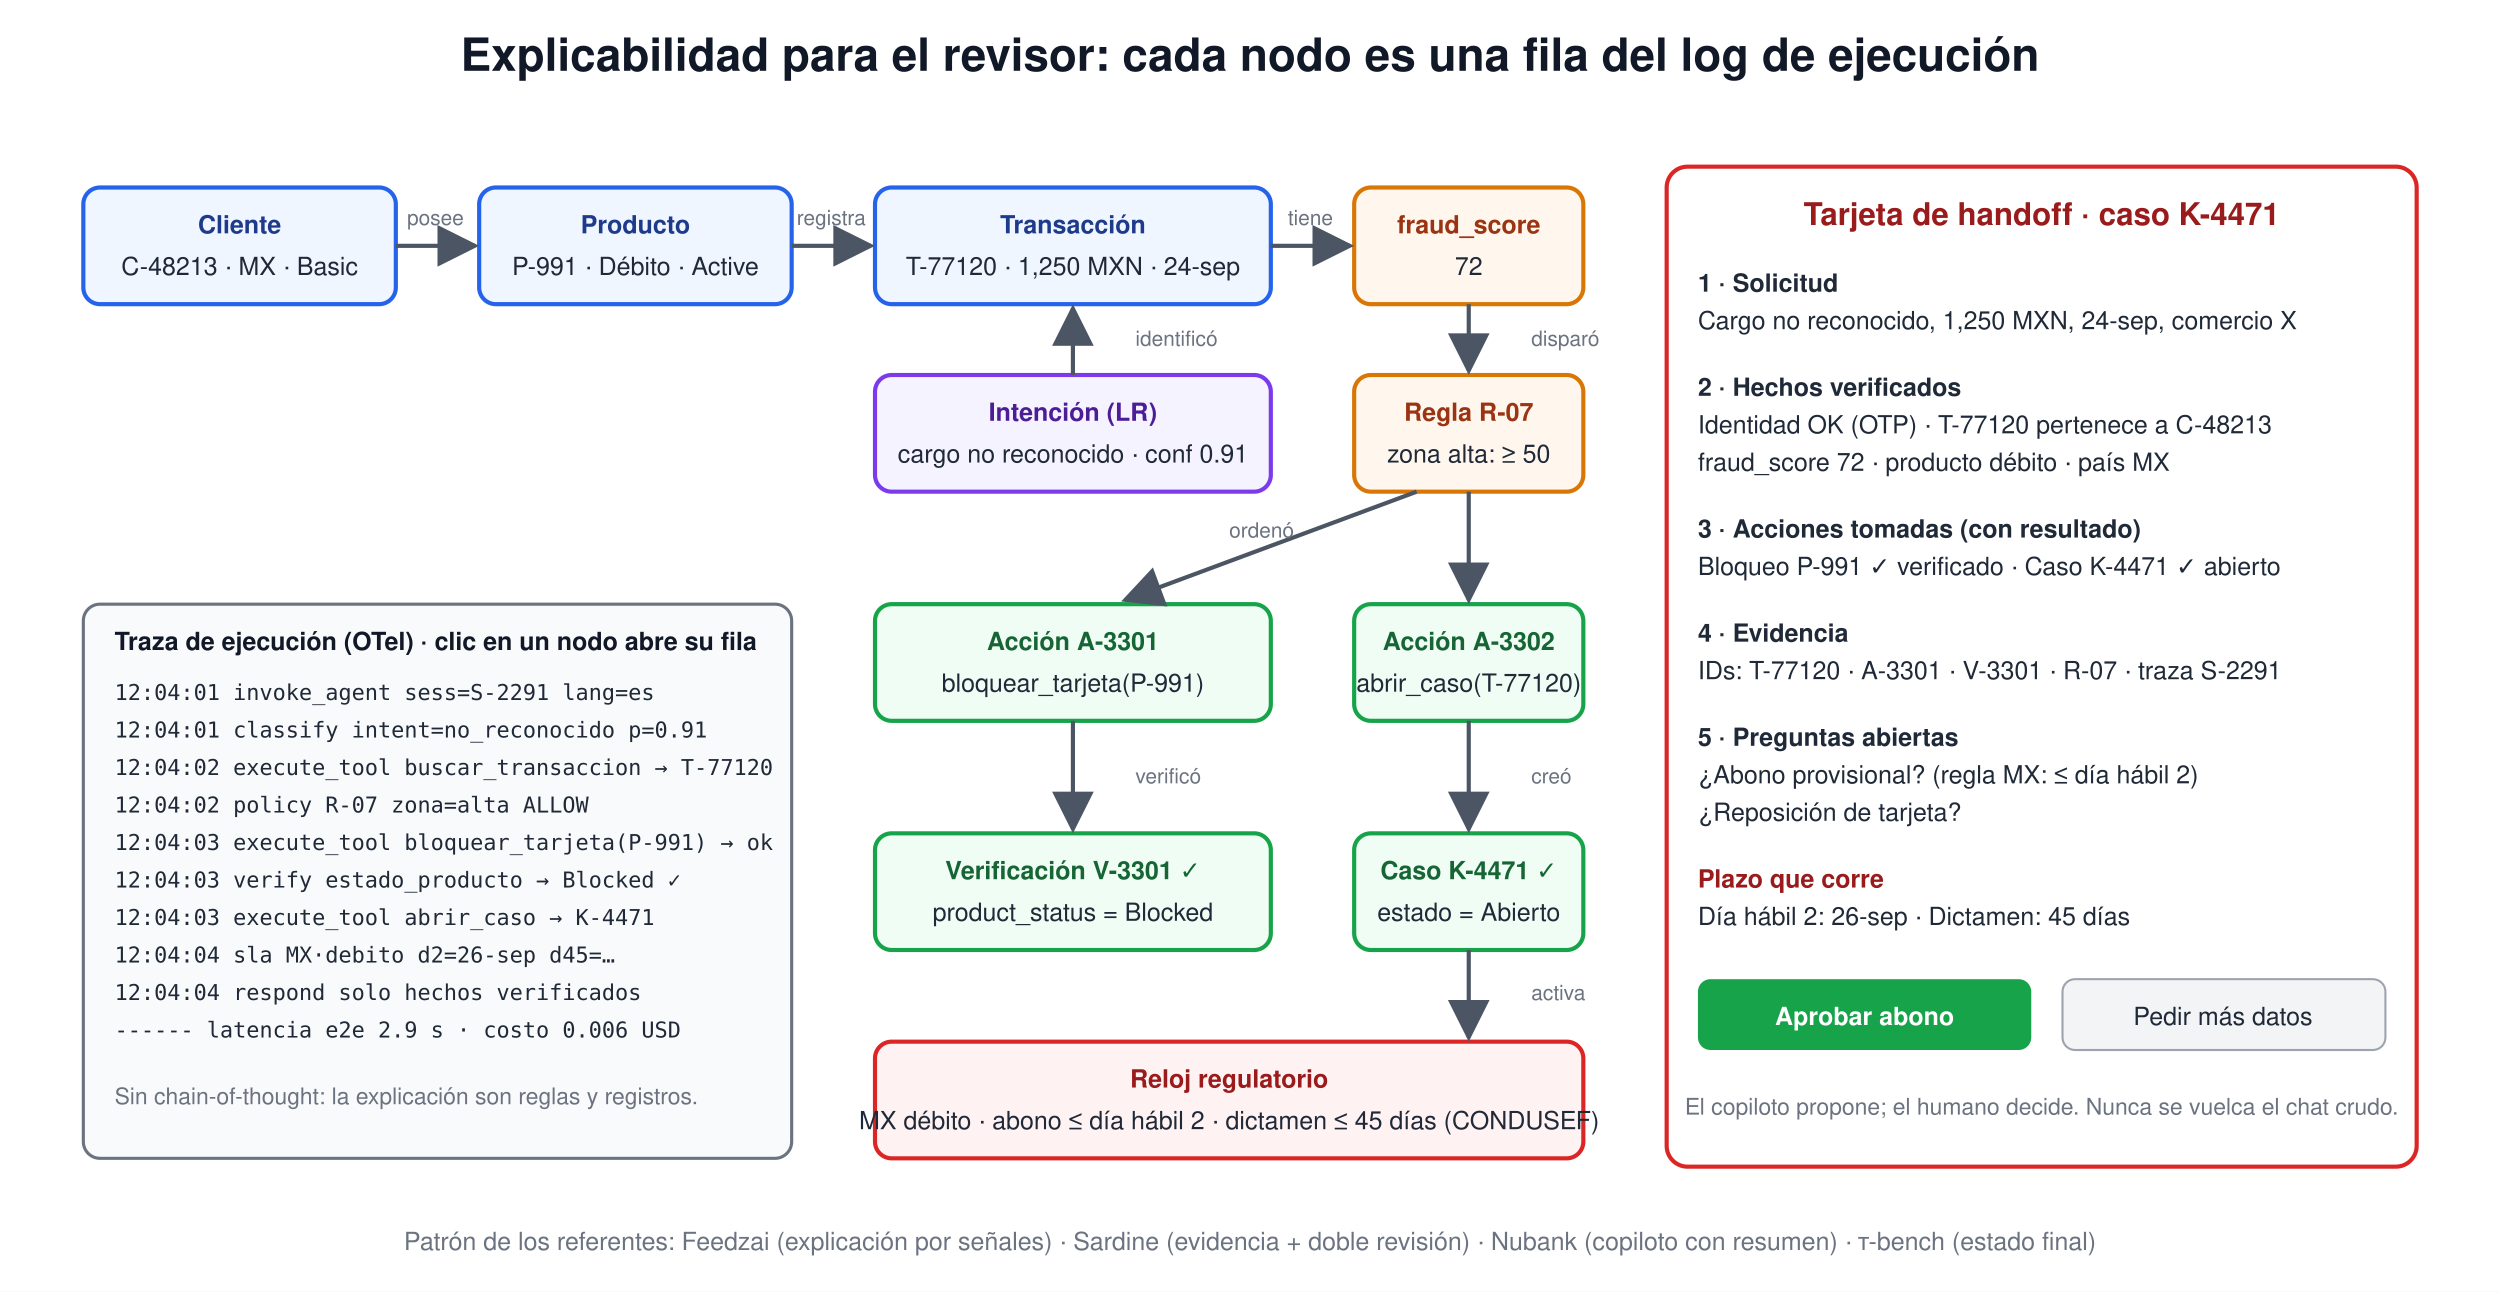
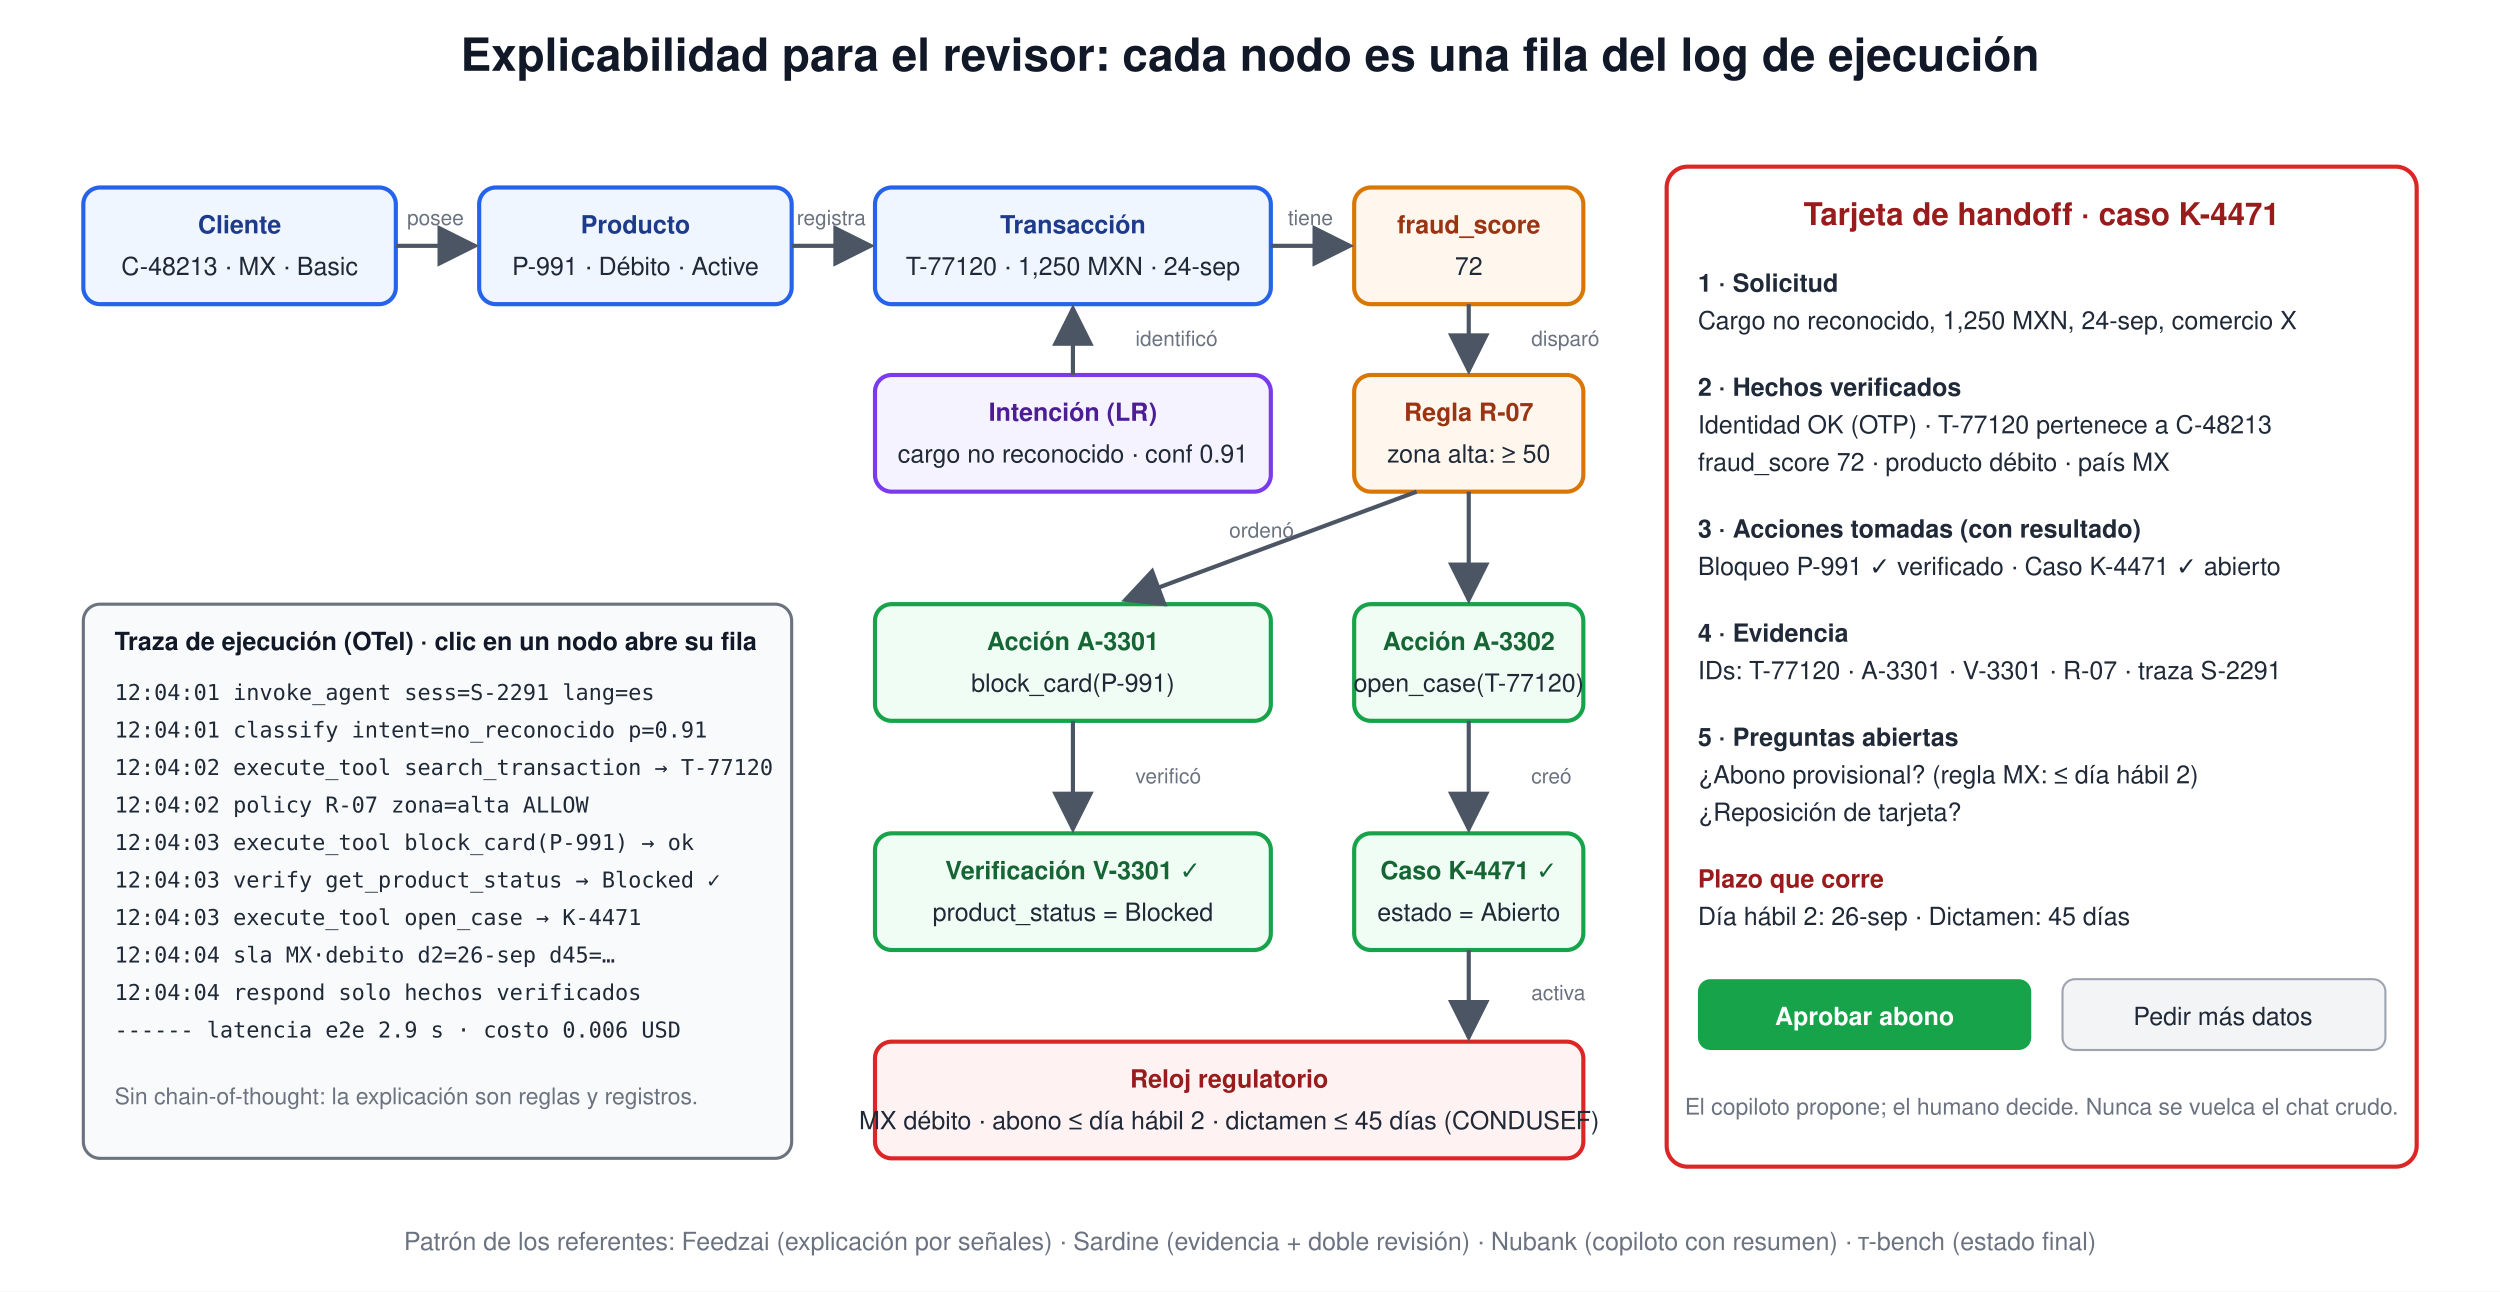
<svg xmlns="http://www.w3.org/2000/svg" viewBox="0 0 1200 620" font-family="Helvetica, Arial, sans-serif">
  <defs>
    <marker id="arr" markerWidth="10" markerHeight="10" refX="9" refY="5" orient="auto">
      <path d="M0,0 L10,5 L0,10 z" fill="#4b5563" />
    </marker>
  </defs>
  <rect width="1200" height="620" fill="#ffffff" />
  <text x="600" y="34" text-anchor="middle" font-size="22" font-weight="bold" fill="#111827">Explicabilidad para el revisor: cada nodo es una fila del log de ejecución</text>
  <g font-size="12">
    <rect x="40" y="90" width="150" height="56" rx="8" fill="#eff6ff" stroke="#2563eb" stroke-width="2" />
    <text x="115" y="112" text-anchor="middle" font-weight="bold" fill="#1e3a8a">Cliente</text>
    <text x="115" y="132" text-anchor="middle" fill="#1f2937">C-48213 · MX · Basic</text>
    <rect x="230" y="90" width="150" height="56" rx="8" fill="#eff6ff" stroke="#2563eb" stroke-width="2" />
    <text x="305" y="112" text-anchor="middle" font-weight="bold" fill="#1e3a8a">Producto</text>
    <text x="305" y="132" text-anchor="middle" fill="#1f2937">P-991 · Débito · Active</text>
    <rect x="420" y="90" width="190" height="56" rx="8" fill="#eff6ff" stroke="#2563eb" stroke-width="2" />
    <text x="515" y="112" text-anchor="middle" font-weight="bold" fill="#1e3a8a">Transacción</text>
    <text x="515" y="132" text-anchor="middle" fill="#1f2937">T-77120 · 1,250 MXN · 24-sep</text>
    <rect x="650" y="90" width="110" height="56" rx="8" fill="#fff7ed" stroke="#d97706" stroke-width="2" />
    <text x="705" y="112" text-anchor="middle" font-weight="bold" fill="#9a3412">fraud_score</text>
    <text x="705" y="132" text-anchor="middle" fill="#1f2937">72</text>
    <line x1="190" y1="118" x2="228" y2="118" stroke="#4b5563" stroke-width="2" marker-end="url(#arr)" />
    <line x1="380" y1="118" x2="418" y2="118" stroke="#4b5563" stroke-width="2" marker-end="url(#arr)" />
    <line x1="610" y1="118" x2="648" y2="118" stroke="#4b5563" stroke-width="2" marker-end="url(#arr)" />
    <text x="209" y="108" text-anchor="middle" font-size="10" fill="#6b7280">posee</text>
    <text x="399" y="108" text-anchor="middle" font-size="10" fill="#6b7280">registra</text>
    <text x="629" y="108" text-anchor="middle" font-size="10" fill="#6b7280">tiene</text>
    <rect x="420" y="180" width="190" height="56" rx="8" fill="#f5f3ff" stroke="#7c3aed" stroke-width="2" />
    <text x="515" y="202" text-anchor="middle" font-weight="bold" fill="#4c1d95">Intención (LR)</text>
    <text x="515" y="222" text-anchor="middle" fill="#1f2937">cargo no reconocido · conf 0.91</text>
    <line x1="515" y1="180" x2="515" y2="148" stroke="#4b5563" stroke-width="2" marker-end="url(#arr)" />
    <text x="545" y="166" font-size="10" fill="#6b7280">identificó</text>
    <rect x="650" y="180" width="110" height="56" rx="8" fill="#fff7ed" stroke="#d97706" stroke-width="2" />
    <text x="705" y="202" text-anchor="middle" font-weight="bold" fill="#9a3412">Regla R-07</text>
    <text x="705" y="222" text-anchor="middle" fill="#1f2937">zona alta: ≥ 50</text>
    <line x1="705" y1="146" x2="705" y2="178" stroke="#4b5563" stroke-width="2" marker-end="url(#arr)" />
    <text x="735" y="166" font-size="10" fill="#6b7280">disparó</text>
    <rect x="420" y="290" width="190" height="56" rx="8" fill="#f0fdf4" stroke="#16a34a" stroke-width="2" />
    <text x="515" y="312" text-anchor="middle" font-weight="bold" fill="#166534">Acción A-3301</text>
-     <text x="515" y="332" text-anchor="middle" fill="#1f2937">bloquear_tarjeta(P-991)</text>
+     <text x="515" y="332" text-anchor="middle" fill="#1f2937">block_card(P-991)</text>
    <rect x="650" y="290" width="110" height="56" rx="8" fill="#f0fdf4" stroke="#16a34a" stroke-width="2" />
    <text x="705" y="312" text-anchor="middle" font-weight="bold" fill="#166534">Acción A-3302</text>
-     <text x="705" y="332" text-anchor="middle" fill="#1f2937">abrir_caso(T-77120)</text>
+     <text x="705" y="332" text-anchor="middle" fill="#1f2937">open_case(T-77120)</text>
    <line x1="680" y1="236" x2="540" y2="288" stroke="#4b5563" stroke-width="2" marker-end="url(#arr)" />
    <line x1="705" y1="236" x2="705" y2="288" stroke="#4b5563" stroke-width="2" marker-end="url(#arr)" />
    <text x="590" y="258" font-size="10" fill="#6b7280">ordenó</text>
    <rect x="420" y="400" width="190" height="56" rx="8" fill="#f0fdf4" stroke="#16a34a" stroke-width="2" />
    <text x="515" y="422" text-anchor="middle" font-weight="bold" fill="#166534">Verificación V-3301 ✓</text>
    <text x="515" y="442" text-anchor="middle" fill="#1f2937">product_status = Blocked</text>
    <rect x="650" y="400" width="110" height="56" rx="8" fill="#f0fdf4" stroke="#16a34a" stroke-width="2" />
    <text x="705" y="422" text-anchor="middle" font-weight="bold" fill="#166534">Caso K-4471 ✓</text>
    <text x="705" y="442" text-anchor="middle" fill="#1f2937">estado = Abierto</text>
    <line x1="515" y1="346" x2="515" y2="398" stroke="#4b5563" stroke-width="2" marker-end="url(#arr)" />
    <line x1="705" y1="346" x2="705" y2="398" stroke="#4b5563" stroke-width="2" marker-end="url(#arr)" />
    <text x="545" y="376" font-size="10" fill="#6b7280">verificó</text>
    <text x="735" y="376" font-size="10" fill="#6b7280">creó</text>
    <rect x="420" y="500" width="340" height="56" rx="8" fill="#fef2f2" stroke="#dc2626" stroke-width="2" />
    <text x="590" y="522" text-anchor="middle" font-weight="bold" fill="#991b1b">Reloj regulatorio</text>
    <text x="590" y="542" text-anchor="middle" fill="#1f2937">MX débito · abono ≤ día hábil 2 · dictamen ≤ 45 días (CONDUSEF)</text>
    <line x1="705" y1="456" x2="705" y2="498" stroke="#4b5563" stroke-width="2" marker-end="url(#arr)" />
    <text x="735" y="480" font-size="10" fill="#6b7280">activa</text>
    <rect x="40" y="290" width="340" height="266" rx="8" fill="#f9fafb" stroke="#6b7280" stroke-width="1.5" />
    <text x="55" y="312" font-weight="bold" fill="#111827">Traza de ejecución (OTel) · clic en un nodo abre su fila</text>
    <g font-family="Menlo, monospace" font-size="10.5" fill="#1f2937">
      <text x="55" y="336">12:04:01 invoke_agent  sess=S-2291  lang=es</text>
      <text x="55" y="354">12:04:01 classify      intent=no_reconocido p=0.91</text>
-       <text x="55" y="372">12:04:02 execute_tool  buscar_transaccion → T-77120</text>
+       <text x="55" y="372">12:04:02 execute_tool  search_transaction → T-77120</text>
      <text x="55" y="390">12:04:02 policy        R-07 zona=alta  ALLOW</text>
-       <text x="55" y="408">12:04:03 execute_tool  bloquear_tarjeta(P-991) → ok</text>
-       <text x="55" y="426">12:04:03 verify        estado_producto → Blocked ✓</text>
-       <text x="55" y="444">12:04:03 execute_tool  abrir_caso → K-4471</text>
+       <text x="55" y="408">12:04:03 execute_tool  block_card(P-991) → ok</text>
+       <text x="55" y="426">12:04:03 verify        get_product_status → Blocked ✓</text>
+       <text x="55" y="444">12:04:03 execute_tool  open_case → K-4471</text>
      <text x="55" y="462">12:04:04 sla           MX·debito  d2=26-sep d45=…</text>
      <text x="55" y="480">12:04:04 respond       solo hechos verificados</text>
      <text x="55" y="498">------ latencia e2e 2.9 s · costo 0.006 USD</text>
      <text x="55" y="530" font-family="Helvetica, Arial, sans-serif" font-size="11" fill="#6b7280">Sin chain-of-thought: la explicación son reglas y registros.</text>
    </g>
  </g>
  <rect x="800" y="80" width="360" height="480" rx="10" fill="#ffffff" stroke="#dc2626" stroke-width="2" />
  <text x="980" y="108" text-anchor="middle" font-size="15" font-weight="bold" fill="#991b1b">Tarjeta de handoff · caso K-4471</text>
  <g font-size="12" fill="#1f2937">
    <text x="815" y="140" font-weight="bold">1 · Solicitud</text>
    <text x="815" y="158">Cargo no reconocido, 1,250 MXN, 24-sep, comercio X</text>
    <text x="815" y="190" font-weight="bold">2 · Hechos verificados</text>
    <text x="815" y="208">Identidad OK (OTP) · T-77120 pertenece a C-48213</text>
    <text x="815" y="226">fraud_score 72 · producto débito · país MX</text>
    <text x="815" y="258" font-weight="bold">3 · Acciones tomadas (con resultado)</text>
    <text x="815" y="276">Bloqueo P-991 ✓ verificado · Caso K-4471 ✓ abierto</text>
    <text x="815" y="308" font-weight="bold">4 · Evidencia</text>
    <text x="815" y="326">IDs: T-77120 · A-3301 · V-3301 · R-07 · traza S-2291</text>
    <text x="815" y="358" font-weight="bold">5 · Preguntas abiertas</text>
    <text x="815" y="376">¿Abono provisional? (regla MX: ≤ día hábil 2)</text>
    <text x="815" y="394">¿Reposición de tarjeta?</text>
    <text x="815" y="426" font-weight="bold" fill="#991b1b">Plazo que corre</text>
    <text x="815" y="444">Día hábil 2: 26-sep · Dictamen: 45 días</text>
  </g>
  <rect x="815" y="470" width="160" height="34" rx="6" fill="#16a34a" />
  <text x="895" y="492" text-anchor="middle" font-size="12" fill="#ffffff" font-weight="bold">Aprobar abono</text>
  <rect x="990" y="470" width="155" height="34" rx="6" fill="#f3f4f6" stroke="#9ca3af" />
  <text x="1067" y="492" text-anchor="middle" font-size="12" fill="#1f2937">Pedir más datos</text>
  <text x="980" y="535" text-anchor="middle" font-size="11" fill="#6b7280">El copiloto propone; el humano decide. Nunca se vuelca el chat crudo.</text>
  <text x="600" y="600" text-anchor="middle" font-size="12" fill="#6b7280">Patrón de los referentes: Feedzai (explicación por señales) · Sardine (evidencia + doble revisión) · Nubank (copiloto con resumen) · τ-bench (estado final)</text>
</svg>
